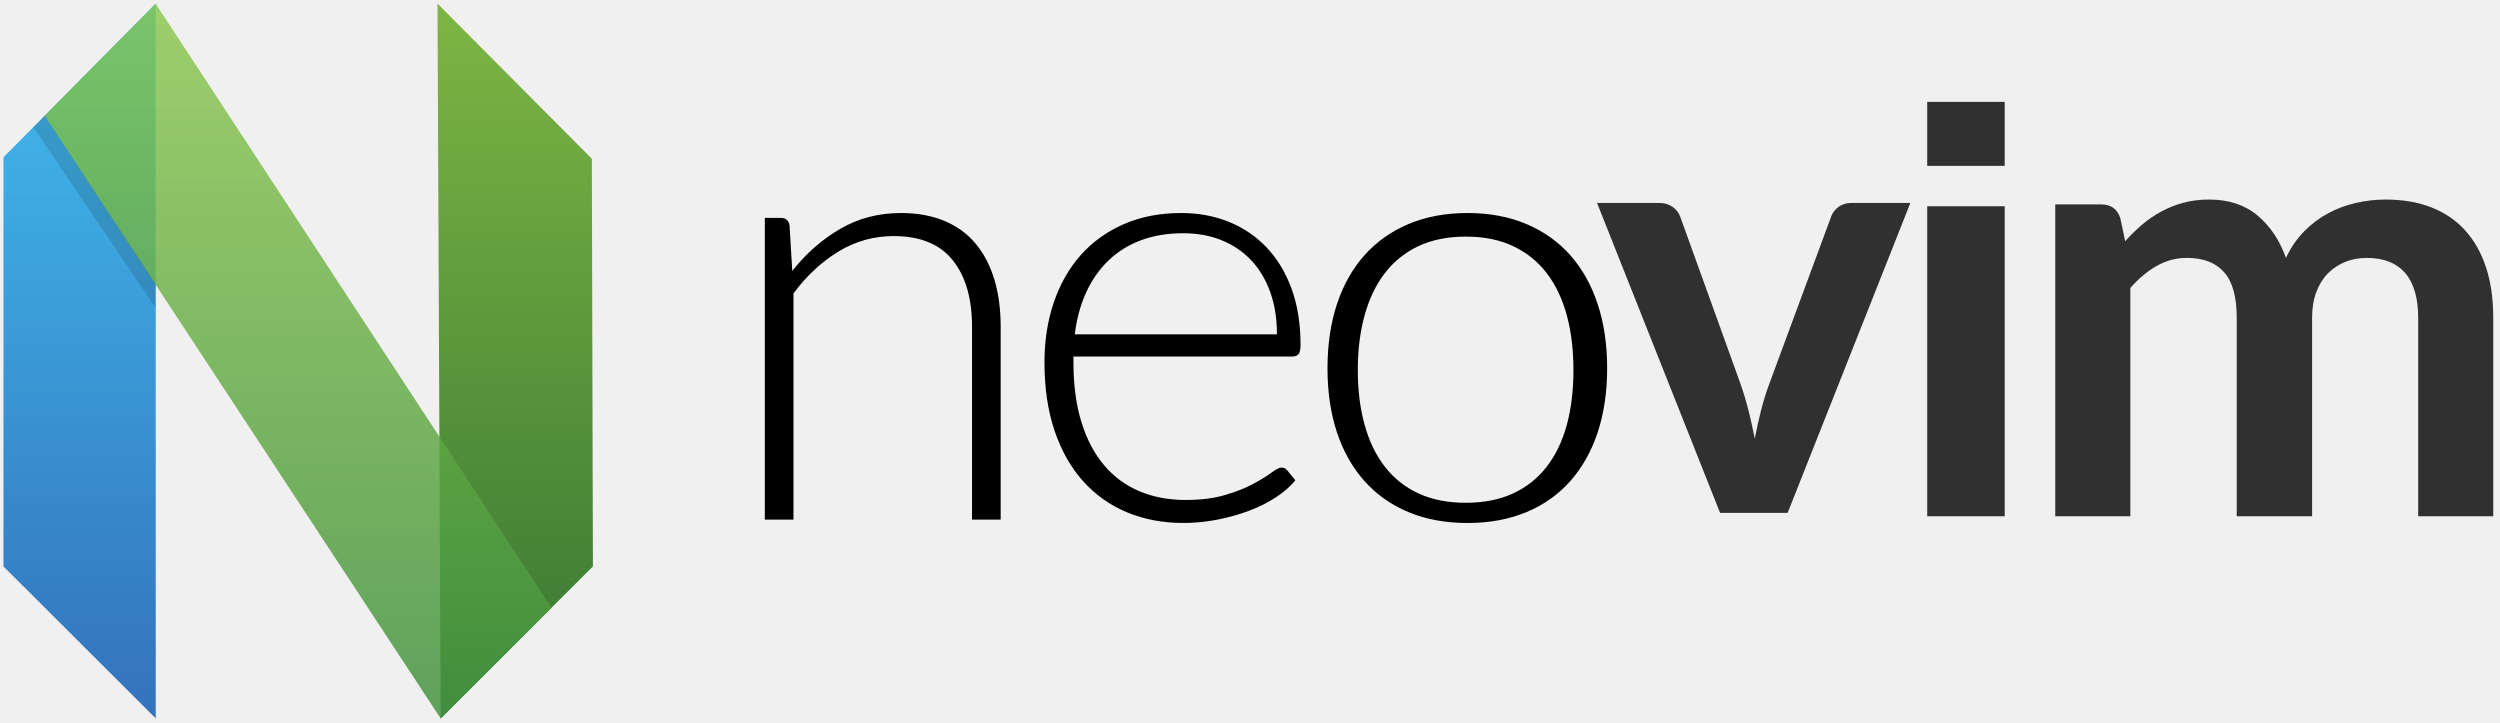
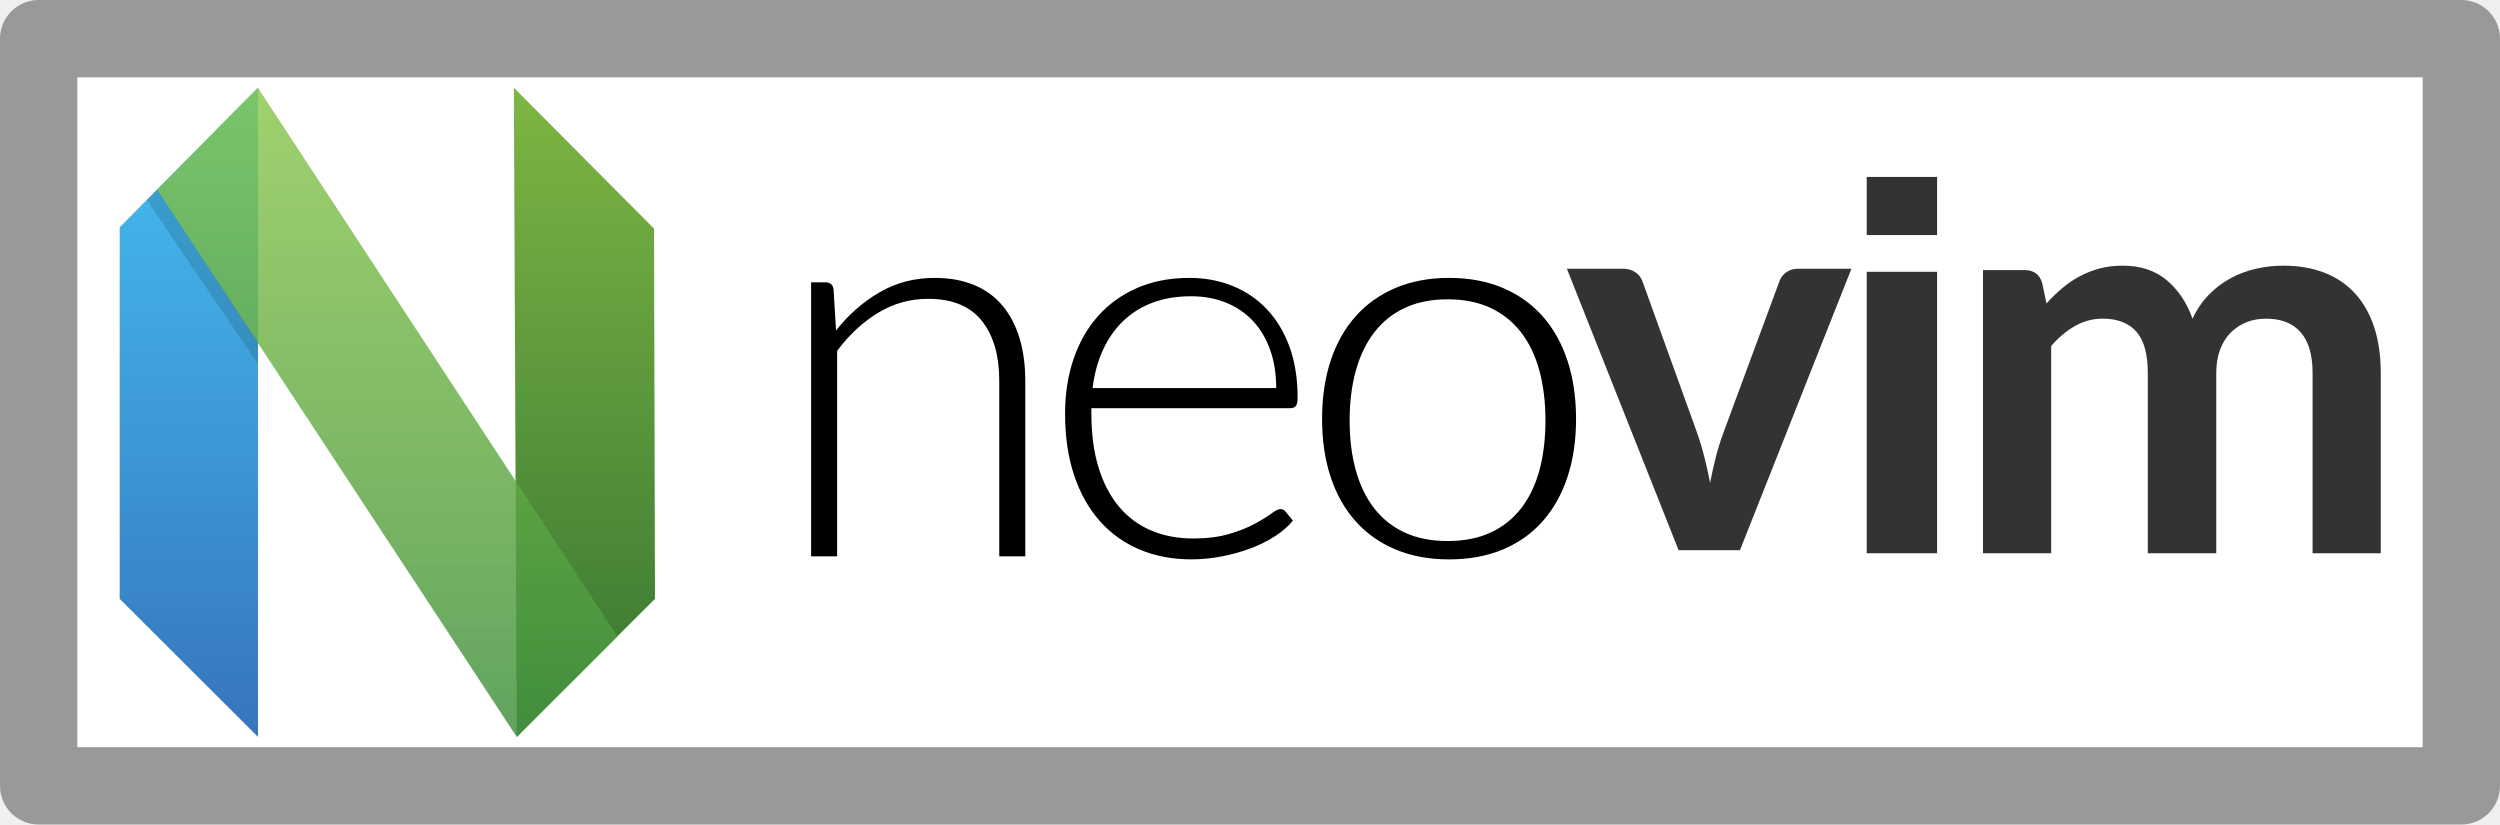
- <svg xmlns="http://www.w3.org/2000/svg" role="img" width="173" height="50" viewBox="0 0 742 214" aria-label="Neovim">
-   <defs>
-     <linearGradient x1="50%" y1="0%" x2="50%" y2="100%" id="a">
-       <stop stop-color="#16B0ED" stop-opacity=".8" offset="0%" />
-       <stop stop-color="#0F59B2" stop-opacity=".837" offset="100%" />
+ <svg xmlns="http://www.w3.org/2000/svg" role="img" width="190.501" height="62.829" viewBox="0 0 817.06 268.907" aria-label="Neovim" version="1.1" id="svg12">
+   <defs id="defs6">
+     <linearGradient x1="49.021" y1="-0.08" x2="49.021" y2="97.846" id="a" gradientTransform="scale(0.4615426,2.166647)" gradientUnits="userSpaceOnUse">
+       <stop stop-color="#16B0ED" stop-opacity=".8" offset="0%" id="stop1" />
+       <stop stop-color="#0F59B2" stop-opacity=".837" offset="100%" id="stop2" />
    </linearGradient>
-     <linearGradient x1="50%" y1="0%" x2="50%" y2="100%" id="b">
-       <stop stop-color="#7DB643" offset="0%" />
-       <stop stop-color="#367533" offset="100%" />
+     <linearGradient x1="326.173" y1="-0.069" x2="326.173" y2="98.851" id="b" gradientTransform="scale(0.4662843,2.144614)" gradientUnits="userSpaceOnUse">
+       <stop stop-color="#7DB643" offset="0%" id="stop3" />
+       <stop stop-color="#367533" offset="100%" id="stop4" />
    </linearGradient>
-     <linearGradient x1="50%" y1="0%" x2="50%" y2="100%" id="c">
-       <stop stop-color="#88C649" stop-opacity=".8" offset="0%" />
-       <stop stop-color="#439240" stop-opacity=".84" offset="100%" />
+     <linearGradient x1="103.885" y1="-0.115" x2="103.885" y2="178.558" id="c" gradientTransform="scale(0.8420398,1.187592)" gradientUnits="userSpaceOnUse">
+       <stop stop-color="#88C649" stop-opacity=".8" offset="0%" id="stop5" />
+       <stop stop-color="#439240" stop-opacity=".84" offset="100%" id="stop6" />
    </linearGradient>
  </defs>
-   <g fill="none" fill-rule="evenodd">
-     <path d="M.027 45.459L45.224-.173v212.171L.027 166.894V45.459z" fill="url(#a)" transform="translate(1 1)" />
-     <path d="M129.337 45.89L175.152-.149l-.928 212.146-45.197-45.104.31-121.005z" fill="url(#b)" transform="matrix(-1 0 0 1 305 1)" />
-     <path d="M45.194-.137L162.7 179.173l-32.882 32.881L12.25 33.141 45.194-.137z" fill="url(#c)" transform="translate(1 1)" />
-     <path d="M46.234 84.032l-.063 7.063-36.28-53.563 3.36-3.422 32.983 49.922z" fill-opacity=".13" fill="#000" />
-     <g fill="#444">
-       <path d="M227 154V64.44h4.655c1.55 0 2.445.75 2.685 2.25l.806 13.502c4.058-5.16 8.786-9.316 14.188-12.466 5.4-3.15 11.413-4.726 18.037-4.726 4.893 0 9.205.781 12.935 2.34 3.729 1.561 6.817 3.811 9.264 6.751 2.448 2.942 4.297 6.48 5.55 10.621 1.253 4.14 1.88 8.821 1.88 14.042V154h-8.504V96.754c0-8.402-1.91-14.987-5.729-19.757-3.82-4.771-9.667-7.156-17.544-7.156-5.851 0-11.28 1.516-16.292 4.545-5.013 3.032-9.489 7.187-13.427 12.467V154H227zM350.624 63c5.066 0 9.755.868 14.069 2.605 4.312 1.738 8.052 4.268 11.219 7.592s5.638 7.412 7.419 12.264C385.11 90.313 386 95.883 386 102.17c0 1.318-.195 2.216-.588 2.696-.393.48-1.01.719-1.851.719h-64.966v1.70c0 6.708.784 12.609 2.353 17.7 1.567 5.09 3.8 9.357 6.695 12.802 2.895 3.445 6.393 6.034 10.495 7.771 4.1 1.738 8.686 2.606 13.752 2.606 4.524 0 8.446-.494 11.762-1.483 3.317-.988 6.108-2.097 8.37-3.324 2.261-1.227 4.056-2.336 5.383-3.324 1.326-.988 2.292-1.482 2.895-1.482.784 0 1.388.3 1.81.898l2.352 2.875c-1.448 1.797-3.362 3.475-5.745 5.031-2.383 1.558-5.038 2.891-7.962 3.998-2.926 1.109-6.062 1.991-9.41 2.65a52.21 52.21 0 01-10.088.989c-6.152 0-11.762-1.064-16.828-3.19-5.067-2.125-9.415-5.225-13.043-9.298-3.63-4.074-6.435-9.06-8.415-14.96C310.99 121.655 310 114.9 310 107.294c0-6.408.92-12.323 2.76-17.744 1.84-5.421 4.493-10.093 7.961-14.016 3.467-3.922 7.72-6.991 12.758-9.209C338.513 64.11 344.229 63 350.624 63zm.573 6c-4.696 0-8.904.702-12.623 2.105-3.721 1.404-6.936 3.421-9.65 6.053-2.713 2.631-4.908 5.79-6.586 9.474S319.55 94.439 319 99h60c0-4.679-.672-8.874-2.013-12.588-1.343-3.712-3.232-6.856-5.67-9.43-2.44-2.571-5.367-4.545-8.782-5.92-3.413-1.374-7.192-2.062-11.338-2.062zM435.546 63c6.526 0 12.368 1.093 17.524 3.28 5.154 2.186 9.5 5.286 13.04 9.298 3.538 4.013 6.238 8.85 8.099 14.51 1.861 5.66 2.791 11.994 2.791 19.002 0 7.008-.932 13.327-2.791 18.957-1.861 5.631-4.561 10.452-8.099 14.465-3.54 4.012-7.886 7.097-13.04 9.254-5.156 2.156-10.998 3.234-17.524 3.234-6.529 0-12.369-1.078-17.525-3.234-5.155-2.157-9.517-5.242-13.085-9.254-3.57-4.013-6.285-8.836-8.145-14.465-1.861-5.63-2.791-11.95-2.791-18.957 0-7.008.93-13.342 2.791-19.002 1.861-5.66 4.576-10.496 8.145-14.51 3.568-4.012 7.93-7.112 13.085-9.299C423.177 64.094 429.017 63 435.546 63zm-.501 86c5.341 0 10.006-.918 13.997-2.757 3.99-1.838 7.32-4.474 9.992-7.909 2.67-3.435 4.664-7.576 5.986-12.428 1.317-4.85 1.98-10.288 1.98-16.316 0-5.965-.66-11.389-1.98-16.27-1.322-4.88-3.316-9.053-5.986-12.519-2.67-3.463-6-6.13-9.992-7.999-3.991-1.867-8.657-2.802-13.997-2.802s-10.008.935-13.997 2.802c-3.991 1.87-7.322 4.536-9.992 8-2.671 3.465-4.68 7.637-6.03 12.518-1.35 4.881-2.026 10.305-2.026 16.27 0 6.026.675 11.465 2.025 16.316 1.35 4.852 3.36 8.993 6.031 12.428 2.67 3.435 6 6.07 9.992 7.91 3.99 1.838 8.656 2.756 13.997 2.756z" fill="currentColor" />
-       <path d="M530.57 152h-20.05L474 60h18.35c1.61 0 2.967.39 4.072 1.166 1.103.778 1.865 1.763 2.283 2.959l17.722 49.138a92.762 92.762 0 012.551 8.429c.686 2.751 1.298 5.5 1.835 8.25.537-2.75 1.148-5.499 1.835-8.25a77.713 77.713 0 012.64-8.429l18.171-49.138c.417-1.196 1.164-2.181 2.238-2.96 1.074-.776 2.356-1.165 3.849-1.165H567l-36.43 92zM572 61h23v92h-23zM610 153V60.443h13.624c2.887 0 4.78 1.354 5.682 4.06l1.443 6.856a52.7 52.7 0 015.097-4.962 32.732 32.732 0 015.683-3.879 30.731 30.731 0 016.496-2.57c2.314-.632 4.855-.948 7.624-.948 5.832 0 10.63 1.579 14.39 4.736 3.758 3.157 6.57 7.352 8.434 12.585 1.444-3.068 3.248-5.698 5.413-7.894 2.165-2.194 4.541-3.984 7.127-5.367a32.848 32.848 0 018.254-3.068 39.597 39.597 0 018.796-.992c5.111 0 9.653.783 13.622 2.345 3.97 1.565 7.307 3.849 10.014 6.857 2.706 3.007 4.766 6.675 6.18 11.005C739.29 83.537 740 88.5 740 94.092V153h-22.284V94.092c0-5.894-1.294-10.329-3.878-13.306-2.587-2.977-6.376-4.465-11.368-4.465-2.286 0-4.404.391-6.358 1.172a15.189 15.189 0 00-5.144 3.383c-1.473 1.474-2.631 3.324-3.474 5.548-.842 2.225-1.263 4.781-1.263 7.668V153h-22.37V94.092c0-6.194-1.249-10.704-3.744-13.532-2.497-2.825-6.18-4.24-11.051-4.24-3.19 0-6.18.798-8.976 2.391-2.799 1.593-5.399 3.775-7.804 6.54V153H610zM572 30h23v19h-23z" fill="currentColor" fill-opacity=".8" />
+   <rect style="fill:#ffffff;stroke:#999999;stroke-width:25.272;stroke-linecap:round;stroke-linejoin:round" id="rect12" width="791.788" height="244.201" x="12.636" y="12.353" />
+   <g fill="none" fill-rule="evenodd" id="g12" transform="translate(38.09079,27.53947)">
+     <path d="M 0.027,45.459 45.224,-0.173 V 211.998 L 0.027,166.894 Z" fill="url(#a)" transform="translate(1,1)" id="path6" style="fill:url(#a)" />
+     <path d="m 129.337,45.89 45.815,-46.039 -0.928,212.146 -45.197,-45.104 0.31,-121.005 z" fill="url(#b)" transform="matrix(-1,0,0,1,305,1)" id="path7" style="fill:url(#b)" />
+     <path d="M 45.194,-0.137 162.7,179.173 129.818,212.054 12.25,33.141 Z" fill="url(#c)" transform="translate(1,1)" id="path8" style="fill:url(#c)" />
+     <path d="M 46.234,84.032 46.171,91.095 9.891,37.532 13.251,34.11 Z" fill-opacity="0.13" fill="#000000" id="path9" />
+     <g fill="#444444" id="g11">
+       <path d="M 227,154 V 64.44 h 4.655 c 1.55,0 2.445,0.75 2.685,2.25 l 0.806,13.502 c 4.058,-5.16 8.786,-9.316 14.188,-12.466 5.4,-3.15 11.413,-4.726 18.037,-4.726 4.893,0 9.205,0.781 12.935,2.34 3.729,1.561 6.817,3.811 9.264,6.751 2.448,2.942 4.297,6.48 5.55,10.621 1.253,4.14 1.88,8.821 1.88,14.042 V 154 h -8.504 V 96.754 c 0,-8.402 -1.91,-14.987 -5.729,-19.757 -3.82,-4.771 -9.667,-7.156 -17.544,-7.156 -5.851,0 -11.28,1.516 -16.292,4.545 -5.013,3.032 -9.489,7.187 -13.427,12.467 V 154 Z M 350.624,63 c 5.066,0 9.755,0.868 14.069,2.605 4.312,1.738 8.052,4.268 11.219,7.592 3.167,3.324 5.638,7.412 7.419,12.264 1.779,4.852 2.669,10.422 2.669,16.709 0,1.318 -0.195,2.216 -0.588,2.696 -0.393,0.48 -1.01,0.719 -1.851,0.719 h -64.966 v 1.7 c 0,6.708 0.784,12.609 2.353,17.7 1.567,5.09 3.8,9.357 6.695,12.802 2.895,3.445 6.393,6.034 10.495,7.771 4.1,1.738 8.686,2.606 13.752,2.606 4.524,0 8.446,-0.494 11.762,-1.483 3.317,-0.988 6.108,-2.097 8.37,-3.324 2.261,-1.227 4.056,-2.336 5.383,-3.324 1.326,-0.988 2.292,-1.482 2.895,-1.482 0.784,0 1.388,0.3 1.81,0.898 l 2.352,2.875 c -1.448,1.797 -3.362,3.475 -5.745,5.031 -2.383,1.558 -5.038,2.891 -7.962,3.998 -2.926,1.109 -6.062,1.991 -9.41,2.65 a 52.21,52.21 0 0 1 -10.088,0.989 c -6.152,0 -11.762,-1.064 -16.828,-3.19 -5.067,-2.125 -9.415,-5.225 -13.043,-9.298 -3.63,-4.074 -6.435,-9.06 -8.415,-14.96 C 310.99,121.655 310,114.9 310,107.294 c 0,-6.408 0.92,-12.323 2.76,-17.744 1.84,-5.421 4.493,-10.093 7.961,-14.016 3.467,-3.922 7.72,-6.991 12.758,-9.209 C 338.513,64.11 344.229,63 350.624,63 Z m 0.573,6 c -4.696,0 -8.904,0.702 -12.623,2.105 -3.721,1.404 -6.936,3.421 -9.65,6.053 -2.713,2.631 -4.908,5.79 -6.586,9.474 C 320.66,90.316 319.55,94.439 319,99 h 60 c 0,-4.679 -0.672,-8.874 -2.013,-12.588 -1.343,-3.712 -3.232,-6.856 -5.67,-9.43 -2.44,-2.571 -5.367,-4.545 -8.782,-5.92 C 359.122,69.688 355.343,69 351.197,69 Z m 84.349,-6 c 6.526,0 12.368,1.093 17.524,3.28 5.154,2.186 9.5,5.286 13.04,9.298 3.538,4.013 6.238,8.85 8.099,14.51 1.861,5.66 2.791,11.994 2.791,19.002 0,7.008 -0.932,13.327 -2.791,18.957 -1.861,5.631 -4.561,10.452 -8.099,14.465 -3.54,4.012 -7.886,7.097 -13.04,9.254 -5.156,2.156 -10.998,3.234 -17.524,3.234 -6.529,0 -12.369,-1.078 -17.525,-3.234 -5.155,-2.157 -9.517,-5.242 -13.085,-9.254 -3.57,-4.013 -6.285,-8.836 -8.145,-14.465 -1.861,-5.63 -2.791,-11.95 -2.791,-18.957 0,-7.008 0.93,-13.342 2.791,-19.002 1.861,-5.66 4.576,-10.496 8.145,-14.51 3.568,-4.012 7.93,-7.112 13.085,-9.299 C 423.177,64.094 429.017,63 435.546,63 Z m -0.501,86 c 5.341,0 10.006,-0.918 13.997,-2.757 3.99,-1.838 7.32,-4.474 9.992,-7.909 2.67,-3.435 4.664,-7.576 5.986,-12.428 1.317,-4.85 1.98,-10.288 1.98,-16.316 0,-5.965 -0.66,-11.389 -1.98,-16.27 -1.322,-4.88 -3.316,-9.053 -5.986,-12.519 -2.67,-3.463 -6,-6.13 -9.992,-7.999 C 445.051,70.935 440.385,70 435.045,70 c -5.34,0 -10.008,0.935 -13.997,2.802 -3.991,1.87 -7.322,4.536 -9.992,8 -2.671,3.465 -4.68,7.637 -6.03,12.518 -1.35,4.881 -2.026,10.305 -2.026,16.27 0,6.026 0.675,11.465 2.025,16.316 1.35,4.852 3.36,8.993 6.031,12.428 2.67,3.435 6,6.07 9.992,7.91 3.99,1.838 8.656,2.756 13.997,2.756 z" fill="currentColor" id="path10" />
+       <path d="M 530.57,152 H 510.52 L 474,60 h 18.35 c 1.61,0 2.967,0.39 4.072,1.166 1.103,0.778 1.865,1.763 2.283,2.959 l 17.722,49.138 a 92.762,92.762 0 0 1 2.551,8.429 c 0.686,2.751 1.298,5.5 1.835,8.25 0.537,-2.75 1.148,-5.499 1.835,-8.25 a 77.713,77.713 0 0 1 2.64,-8.429 l 18.171,-49.138 c 0.417,-1.196 1.164,-2.181 2.238,-2.96 C 546.771,60.389 548.053,60 549.546,60 H 567 Z M 572,61 h 23 v 92 h -23 z m 38,92 V 60.443 h 13.624 c 2.887,0 4.78,1.354 5.682,4.06 l 1.443,6.856 a 52.7,52.7 0 0 1 5.097,-4.962 32.732,32.732 0 0 1 5.683,-3.879 30.731,30.731 0 0 1 6.496,-2.57 C 650.339,59.316 652.88,59 655.649,59 c 5.832,0 10.63,1.579 14.39,4.736 3.758,3.157 6.57,7.352 8.434,12.585 1.444,-3.068 3.248,-5.698 5.413,-7.894 2.165,-2.194 4.541,-3.984 7.127,-5.367 a 32.848,32.848 0 0 1 8.254,-3.068 39.597,39.597 0 0 1 8.796,-0.992 c 5.111,0 9.653,0.783 13.622,2.345 3.97,1.565 7.307,3.849 10.014,6.857 2.706,3.007 4.766,6.675 6.18,11.005 C 739.29,83.537 740,88.5 740,94.092 V 153 H 717.716 V 94.092 c 0,-5.894 -1.294,-10.329 -3.878,-13.306 -2.587,-2.977 -6.376,-4.465 -11.368,-4.465 -2.286,0 -4.404,0.391 -6.358,1.172 a 15.189,15.189 0 0 0 -5.144,3.383 c -1.473,1.474 -2.631,3.324 -3.474,5.548 -0.842,2.225 -1.263,4.781 -1.263,7.668 V 153 h -22.37 V 94.092 c 0,-6.194 -1.249,-10.704 -3.744,-13.532 -2.497,-2.825 -6.18,-4.24 -11.051,-4.24 -3.19,0 -6.18,0.798 -8.976,2.391 -2.799,1.593 -5.399,3.775 -7.804,6.54 V 153 Z M 572,30 h 23 v 19 h -23 z" fill="currentColor" fill-opacity="0.8" id="path11" />
    </g>
  </g>
</svg>
